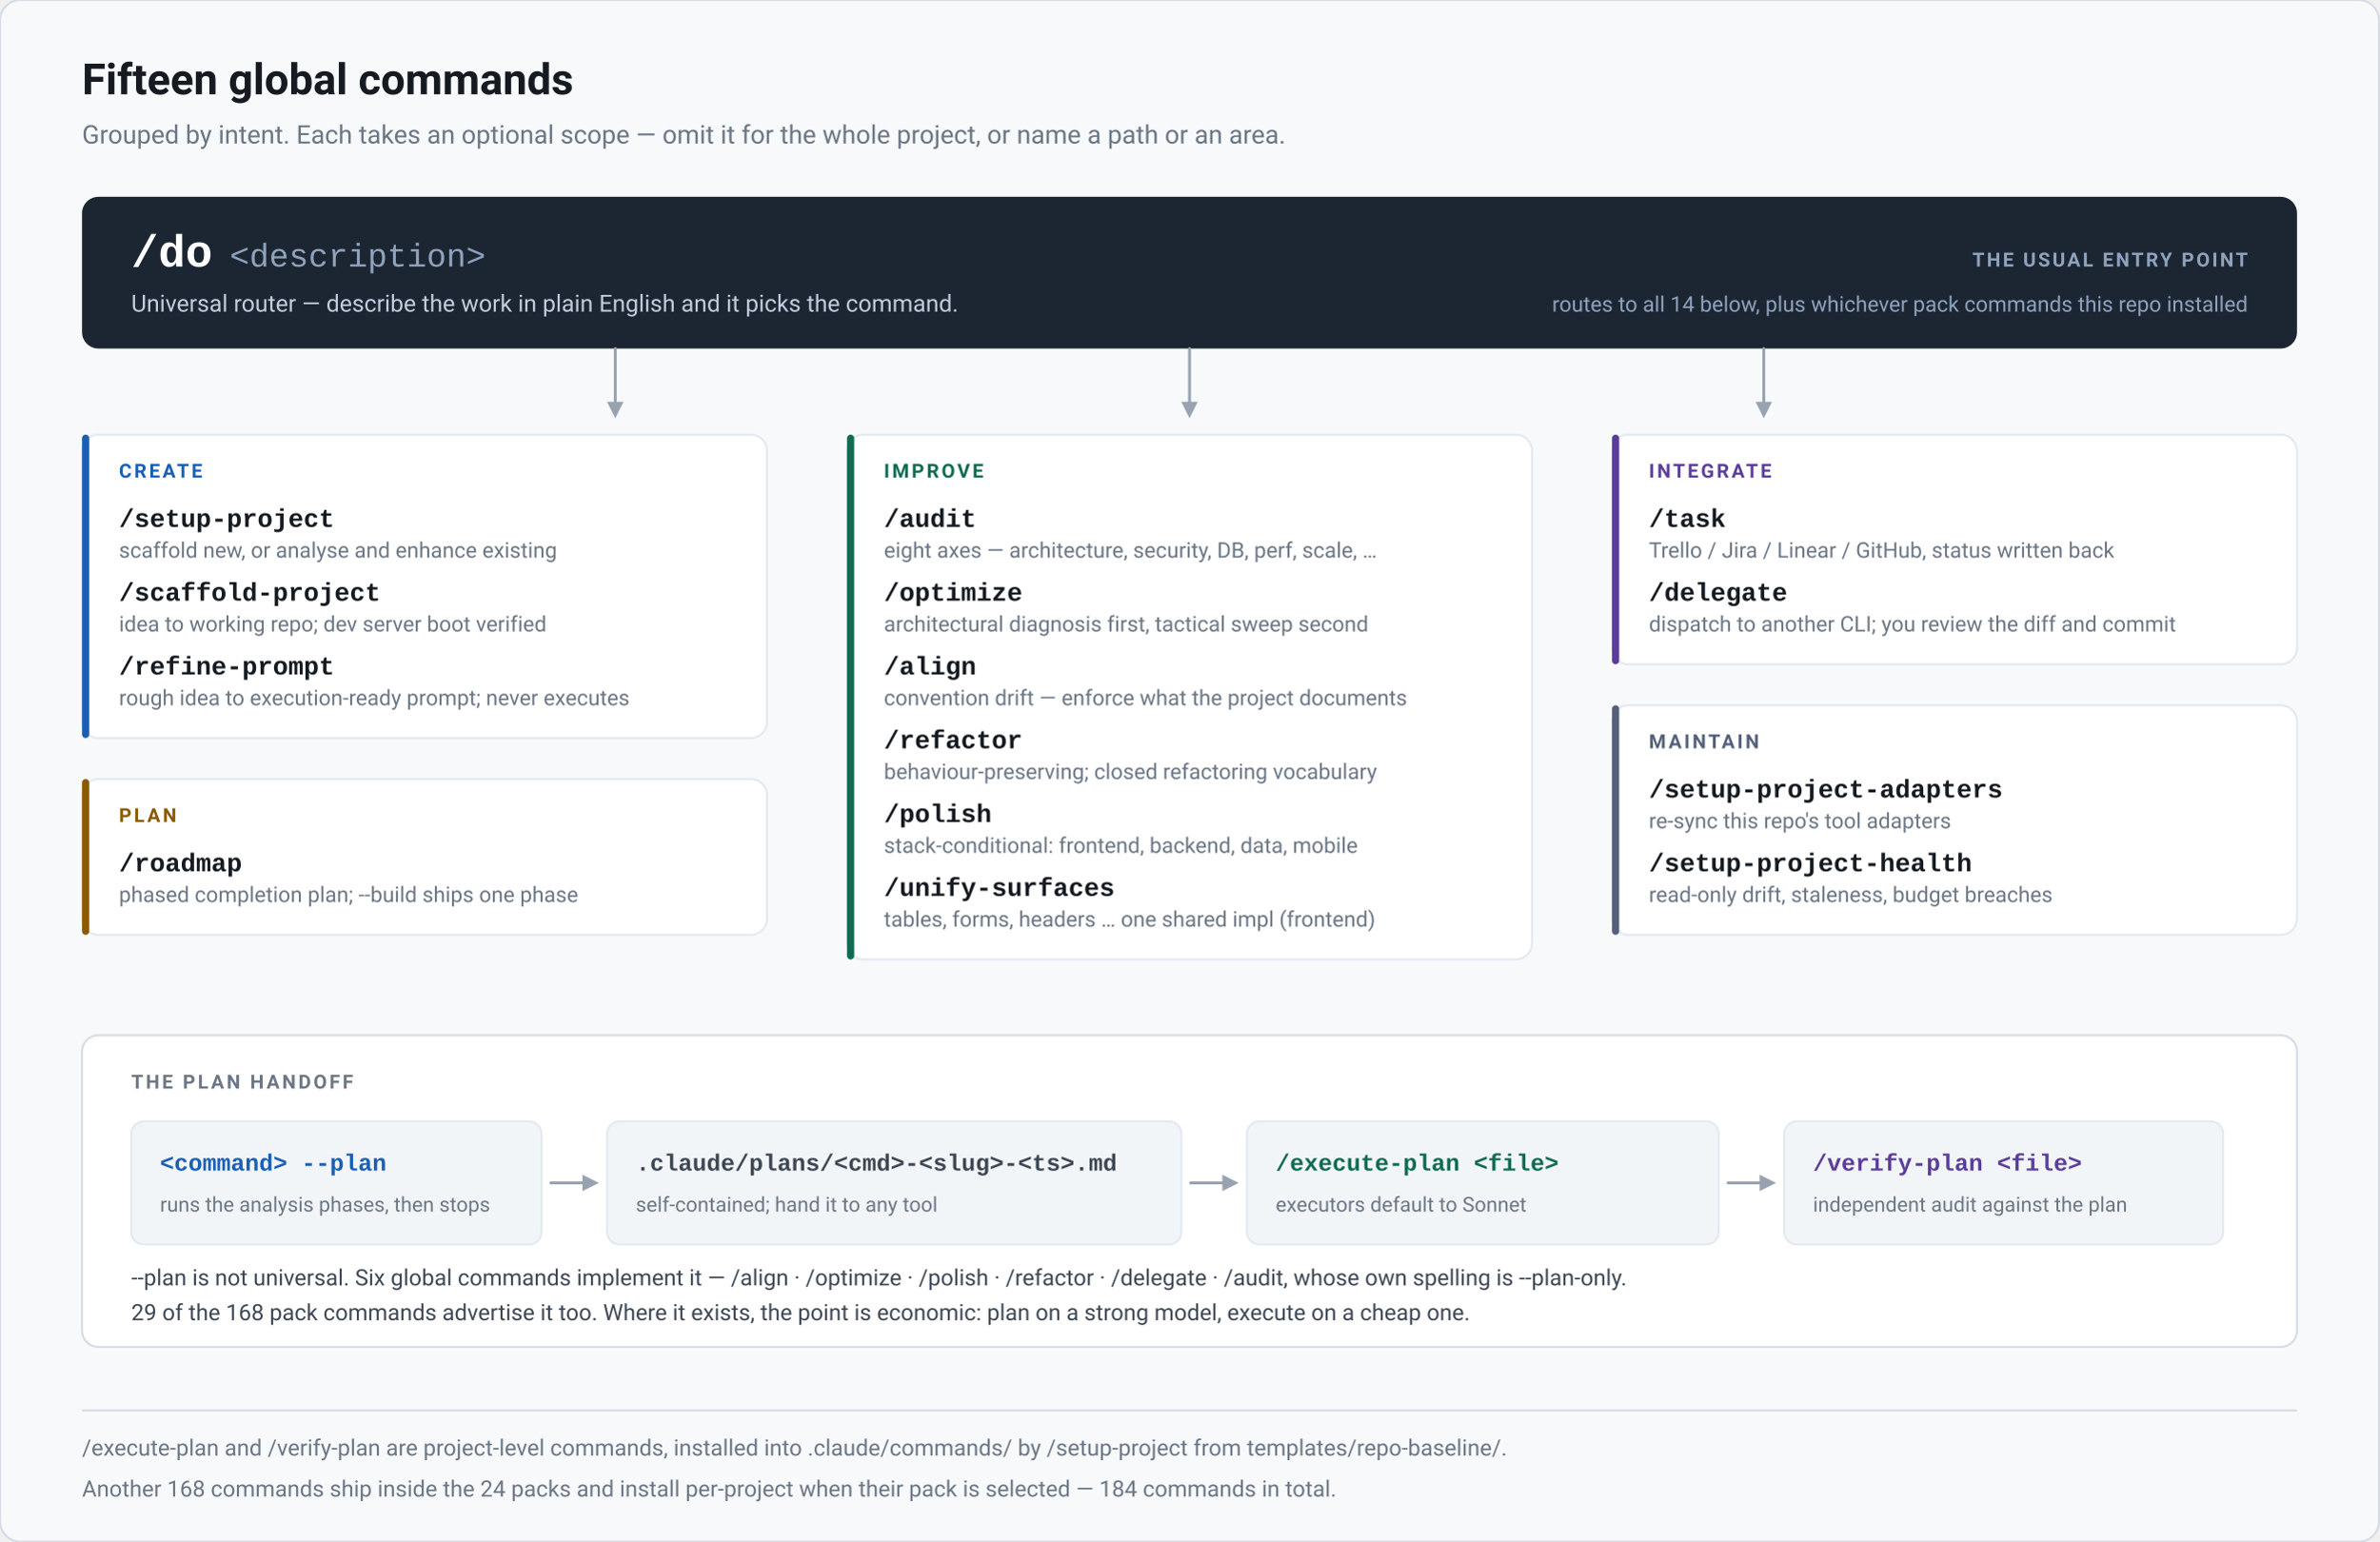
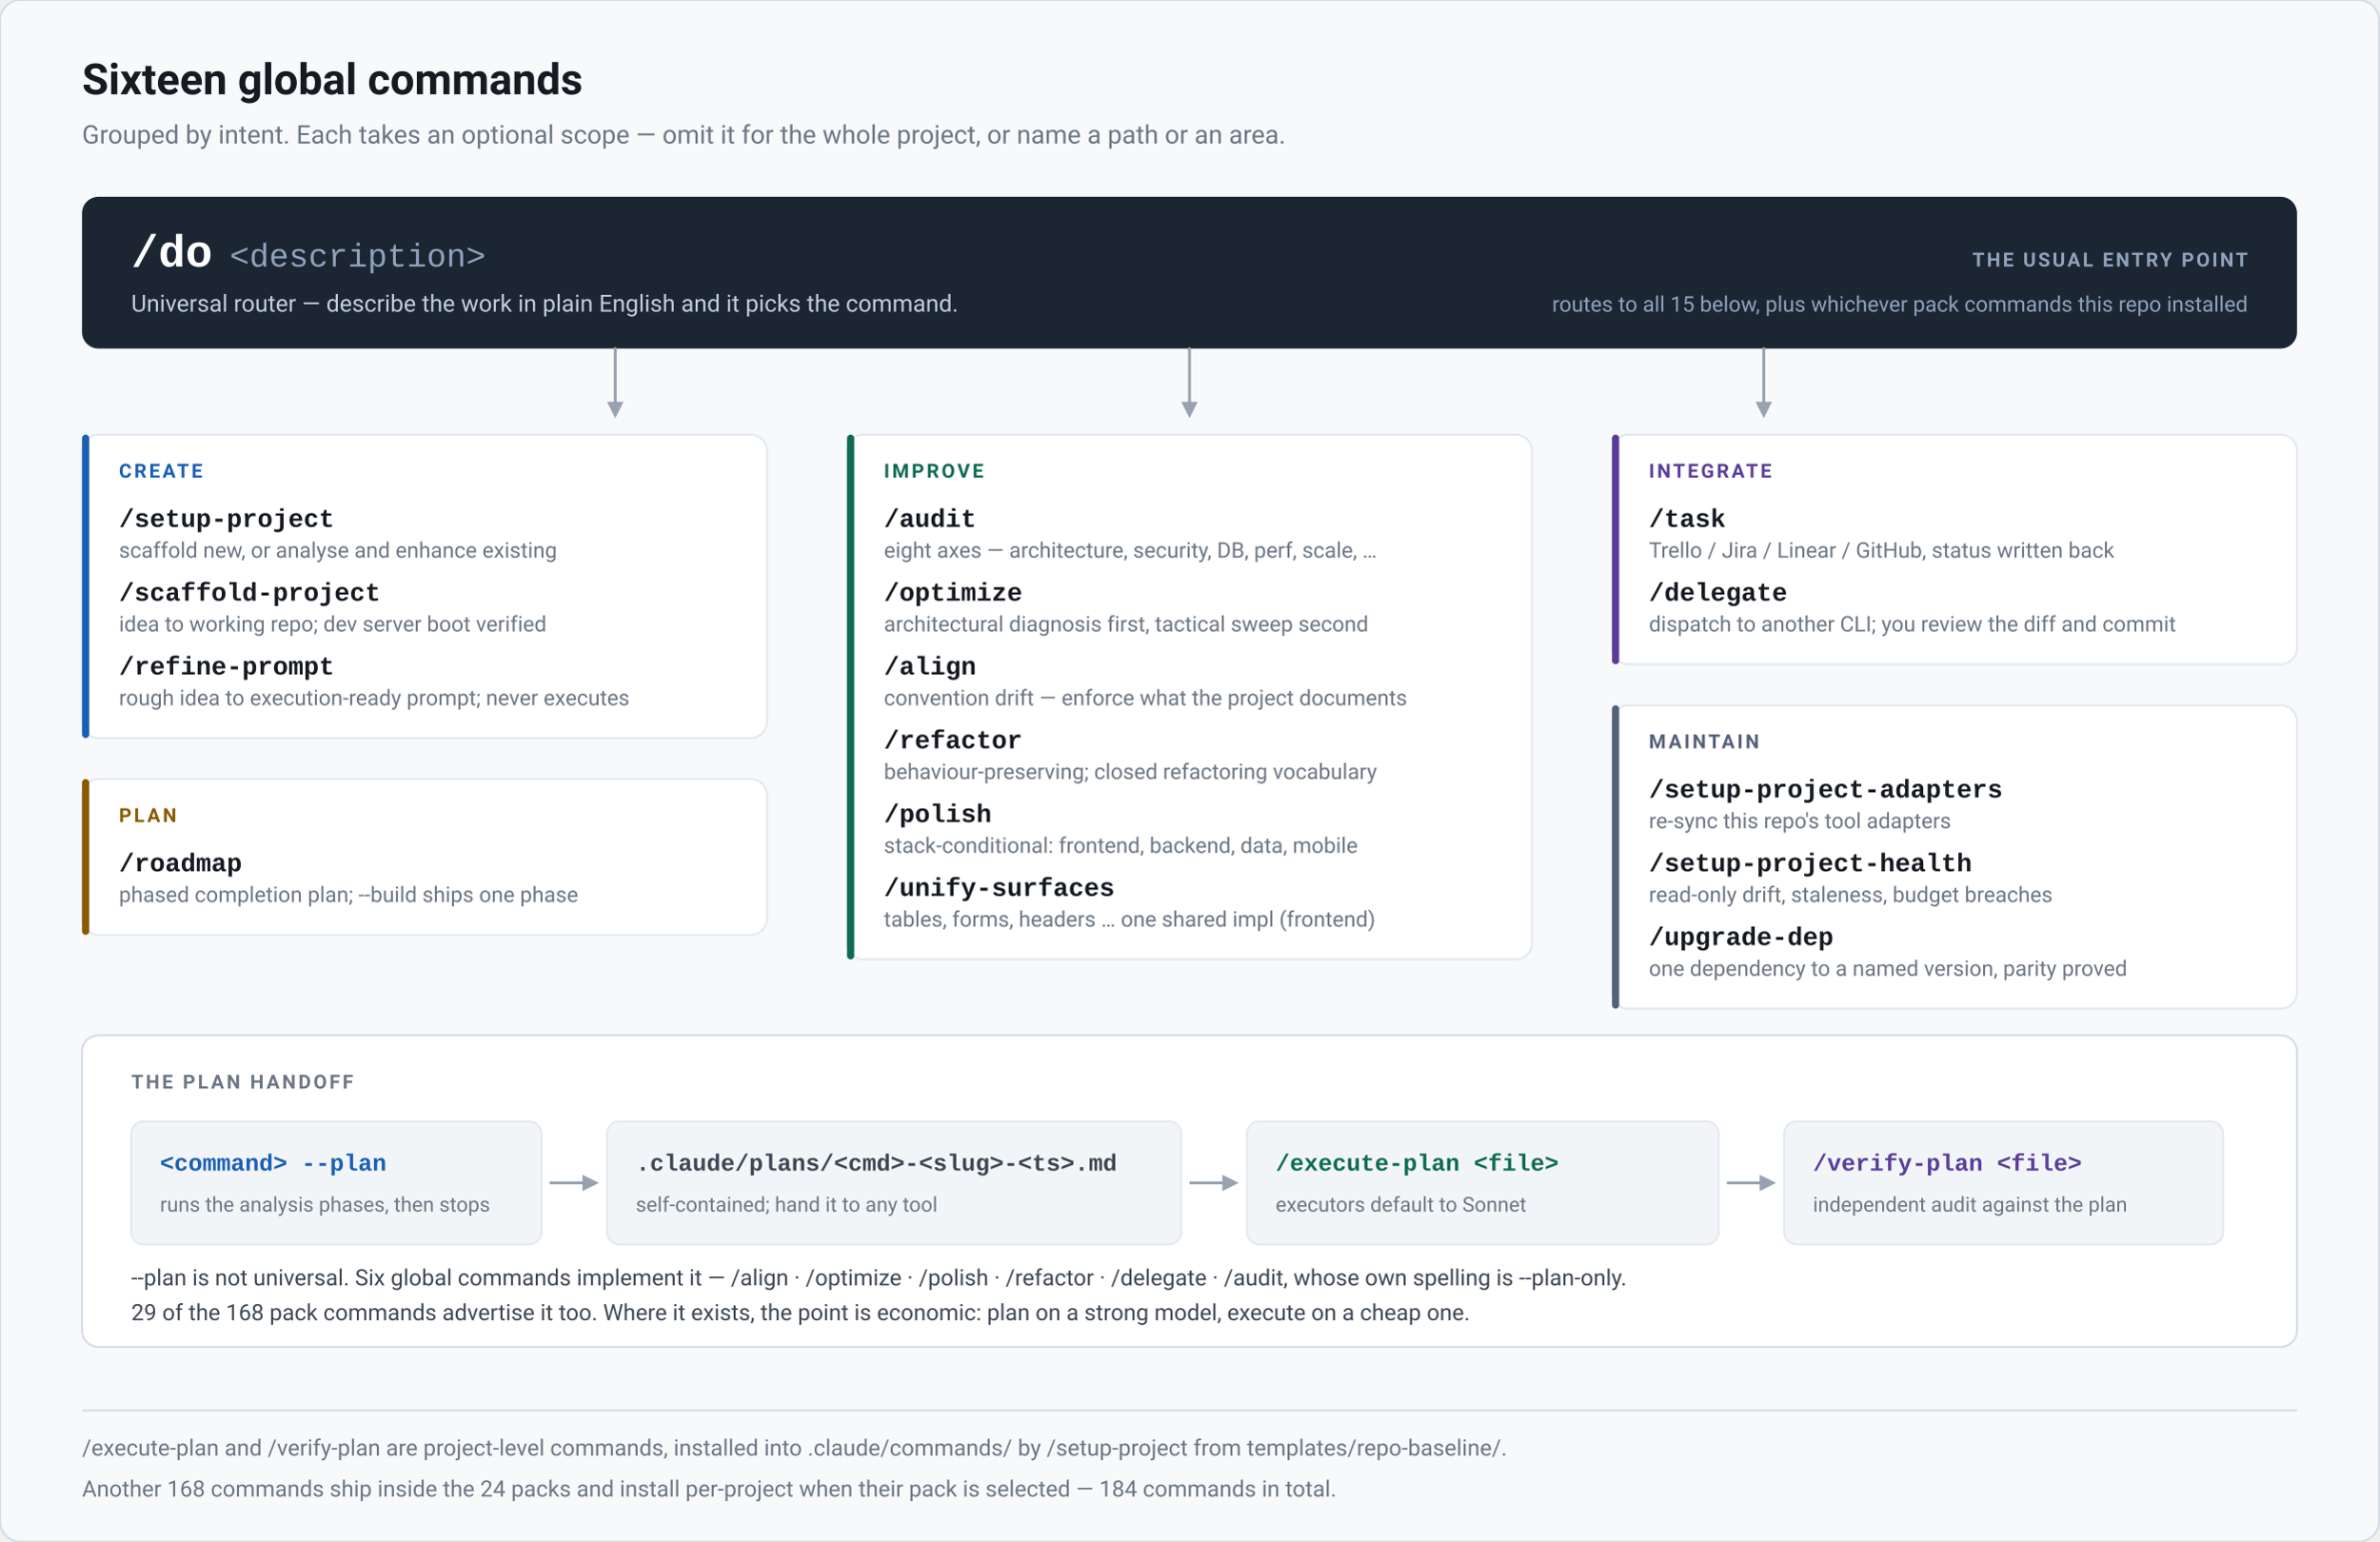
- <svg xmlns="http://www.w3.org/2000/svg" width="1160" height="752" viewBox="0 0 1160 752" role="img" aria-label="Refract command map: the fifteen global commands grouped by intent, and the --plan handoff">
+ <svg xmlns="http://www.w3.org/2000/svg" width="1160" height="752" viewBox="0 0 1160 752" role="img" aria-label="Refract command map: the sixteen global commands grouped by intent, and the --plan handoff">
  <rect x="0" y="0" width="1160" height="752" rx="10" fill="#f7f9fb" stroke="#d5dce5" stroke-width="1" />
-   <text x="40" y="46" font-family="-apple-system,BlinkMacSystemFont,'Segoe UI',Roboto,'Helvetica Neue',Arial,sans-serif" font-size="21" fill="#161b22" font-weight="700">Fifteen global commands</text>
+   <text x="40" y="46" font-family="-apple-system,BlinkMacSystemFont,'Segoe UI',Roboto,'Helvetica Neue',Arial,sans-serif" font-size="21" fill="#161b22" font-weight="700">Sixteen global commands</text>
  <text x="40" y="70" font-family="-apple-system,BlinkMacSystemFont,'Segoe UI',Roboto,'Helvetica Neue',Arial,sans-serif" font-size="12.5" fill="#6b7684" font-weight="400">Grouped by intent. Each takes an optional scope — omit it for the whole project, or name a path or an area.</text>
  <rect x="40" y="96" width="1080" height="74" rx="8" fill="#1c2532" />
  <text x="64" y="130" font-family="ui-monospace,SFMono-Regular,'SF Mono',Menlo,Consolas,'Liberation Mono',monospace" font-size="22" fill="#ffffff" font-weight="700">/do</text>
  <text x="112" y="130" font-family="ui-monospace,SFMono-Regular,'SF Mono',Menlo,Consolas,'Liberation Mono',monospace" font-size="16" fill="#8fa3bd" font-weight="500">&lt;description&gt;</text>
  <text x="64" y="152" font-family="-apple-system,BlinkMacSystemFont,'Segoe UI',Roboto,'Helvetica Neue',Arial,sans-serif" font-size="11.5" fill="#c3cede" font-weight="400">Universal router — describe the work in plain English and it picks the command.</text>
  <text x="1096" y="130" font-family="-apple-system,BlinkMacSystemFont,'Segoe UI',Roboto,'Helvetica Neue',Arial,sans-serif" font-size="9.5" fill="#8fa3bd" font-weight="700" text-anchor="end" letter-spacing="1.1">THE USUAL ENTRY POINT</text>
-   <text x="1096" y="152" font-family="-apple-system,BlinkMacSystemFont,'Segoe UI',Roboto,'Helvetica Neue',Arial,sans-serif" font-size="10.5" fill="#8fa3bd" font-weight="400" text-anchor="end">routes to all 14 below, plus whichever pack commands this repo installed</text>
+   <text x="1096" y="152" font-family="-apple-system,BlinkMacSystemFont,'Segoe UI',Roboto,'Helvetica Neue',Arial,sans-serif" font-size="10.5" fill="#8fa3bd" font-weight="400" text-anchor="end">routes to all 15 below, plus whichever pack commands this repo installed</text>
  <path d="M 300 170 V 196" fill="none" stroke="#98a2b0" stroke-width="1.4" stroke-linecap="round" stroke-linejoin="round" />
  <path d="M 296 196 L 304 196 L 300 204 Z" fill="#98a2b0" />
  <path d="M 580 170 V 196" fill="none" stroke="#98a2b0" stroke-width="1.4" stroke-linecap="round" stroke-linejoin="round" />
  <path d="M 576 196 L 584 196 L 580 204 Z" fill="#98a2b0" />
  <path d="M 860 170 V 196" fill="none" stroke="#98a2b0" stroke-width="1.4" stroke-linecap="round" stroke-linejoin="round" />
  <path d="M 856 196 L 864 196 L 860 204 Z" fill="#98a2b0" />
  <rect x="40" y="212" width="334" height="148" rx="8" fill="#ffffff" stroke="#e3e9f0" stroke-width="1" />
  <rect x="40" y="212" width="3.5" height="148" rx="1.75" fill="#1a5fb4" />
  <text x="58" y="233" font-family="-apple-system,BlinkMacSystemFont,'Segoe UI',Roboto,'Helvetica Neue',Arial,sans-serif" font-size="9.5" fill="#1a5fb4" font-weight="700" letter-spacing="1.2">CREATE</text>
  <text x="58" y="257" font-family="ui-monospace,SFMono-Regular,'SF Mono',Menlo,Consolas,'Liberation Mono',monospace" font-size="12.5" fill="#161b22" font-weight="600">/setup-project</text>
  <text x="58" y="272" font-family="-apple-system,BlinkMacSystemFont,'Segoe UI',Roboto,'Helvetica Neue',Arial,sans-serif" font-size="10.5" fill="#6b7684" font-weight="400">scaffold new, or analyse and enhance existing</text>
  <text x="58" y="293" font-family="ui-monospace,SFMono-Regular,'SF Mono',Menlo,Consolas,'Liberation Mono',monospace" font-size="12.5" fill="#161b22" font-weight="600">/scaffold-project</text>
  <text x="58" y="308" font-family="-apple-system,BlinkMacSystemFont,'Segoe UI',Roboto,'Helvetica Neue',Arial,sans-serif" font-size="10.5" fill="#6b7684" font-weight="400">idea to working repo; dev server boot verified</text>
  <text x="58" y="329" font-family="ui-monospace,SFMono-Regular,'SF Mono',Menlo,Consolas,'Liberation Mono',monospace" font-size="12.5" fill="#161b22" font-weight="600">/refine-prompt</text>
  <text x="58" y="344" font-family="-apple-system,BlinkMacSystemFont,'Segoe UI',Roboto,'Helvetica Neue',Arial,sans-serif" font-size="10.5" fill="#6b7684" font-weight="400">rough idea to execution-ready prompt; never executes</text>
  <rect x="40" y="380" width="334" height="76" rx="8" fill="#ffffff" stroke="#e3e9f0" stroke-width="1" />
  <rect x="40" y="380" width="3.5" height="76" rx="1.75" fill="#8a5a00" />
  <text x="58" y="401" font-family="-apple-system,BlinkMacSystemFont,'Segoe UI',Roboto,'Helvetica Neue',Arial,sans-serif" font-size="9.5" fill="#8a5a00" font-weight="700" letter-spacing="1.2">PLAN</text>
  <text x="58" y="425" font-family="ui-monospace,SFMono-Regular,'SF Mono',Menlo,Consolas,'Liberation Mono',monospace" font-size="12.5" fill="#161b22" font-weight="600">/roadmap</text>
  <text x="58" y="440" font-family="-apple-system,BlinkMacSystemFont,'Segoe UI',Roboto,'Helvetica Neue',Arial,sans-serif" font-size="10.5" fill="#6b7684" font-weight="400">phased completion plan; --build ships one phase</text>
  <rect x="413" y="212" width="334" height="256" rx="8" fill="#ffffff" stroke="#e3e9f0" stroke-width="1" />
  <rect x="413" y="212" width="3.5" height="256" rx="1.75" fill="#0f6b52" />
  <text x="431" y="233" font-family="-apple-system,BlinkMacSystemFont,'Segoe UI',Roboto,'Helvetica Neue',Arial,sans-serif" font-size="9.5" fill="#0f6b52" font-weight="700" letter-spacing="1.2">IMPROVE</text>
  <text x="431" y="257" font-family="ui-monospace,SFMono-Regular,'SF Mono',Menlo,Consolas,'Liberation Mono',monospace" font-size="12.5" fill="#161b22" font-weight="600">/audit</text>
  <text x="431" y="272" font-family="-apple-system,BlinkMacSystemFont,'Segoe UI',Roboto,'Helvetica Neue',Arial,sans-serif" font-size="10.5" fill="#6b7684" font-weight="400">eight axes — architecture, security, DB, perf, scale, …</text>
  <text x="431" y="293" font-family="ui-monospace,SFMono-Regular,'SF Mono',Menlo,Consolas,'Liberation Mono',monospace" font-size="12.5" fill="#161b22" font-weight="600">/optimize</text>
  <text x="431" y="308" font-family="-apple-system,BlinkMacSystemFont,'Segoe UI',Roboto,'Helvetica Neue',Arial,sans-serif" font-size="10.5" fill="#6b7684" font-weight="400">architectural diagnosis first, tactical sweep second</text>
  <text x="431" y="329" font-family="ui-monospace,SFMono-Regular,'SF Mono',Menlo,Consolas,'Liberation Mono',monospace" font-size="12.5" fill="#161b22" font-weight="600">/align</text>
  <text x="431" y="344" font-family="-apple-system,BlinkMacSystemFont,'Segoe UI',Roboto,'Helvetica Neue',Arial,sans-serif" font-size="10.5" fill="#6b7684" font-weight="400">convention drift — enforce what the project documents</text>
  <text x="431" y="365" font-family="ui-monospace,SFMono-Regular,'SF Mono',Menlo,Consolas,'Liberation Mono',monospace" font-size="12.5" fill="#161b22" font-weight="600">/refactor</text>
  <text x="431" y="380" font-family="-apple-system,BlinkMacSystemFont,'Segoe UI',Roboto,'Helvetica Neue',Arial,sans-serif" font-size="10.5" fill="#6b7684" font-weight="400">behaviour-preserving; closed refactoring vocabulary</text>
  <text x="431" y="401" font-family="ui-monospace,SFMono-Regular,'SF Mono',Menlo,Consolas,'Liberation Mono',monospace" font-size="12.5" fill="#161b22" font-weight="600">/polish</text>
  <text x="431" y="416" font-family="-apple-system,BlinkMacSystemFont,'Segoe UI',Roboto,'Helvetica Neue',Arial,sans-serif" font-size="10.5" fill="#6b7684" font-weight="400">stack-conditional: frontend, backend, data, mobile</text>
  <text x="431" y="437" font-family="ui-monospace,SFMono-Regular,'SF Mono',Menlo,Consolas,'Liberation Mono',monospace" font-size="12.5" fill="#161b22" font-weight="600">/unify-surfaces</text>
  <text x="431" y="452" font-family="-apple-system,BlinkMacSystemFont,'Segoe UI',Roboto,'Helvetica Neue',Arial,sans-serif" font-size="10.5" fill="#6b7684" font-weight="400">tables, forms, headers … one shared impl (frontend)</text>
  <rect x="786" y="212" width="334" height="112" rx="8" fill="#ffffff" stroke="#e3e9f0" stroke-width="1" />
  <rect x="786" y="212" width="3.5" height="112" rx="1.75" fill="#5b3d99" />
  <text x="804" y="233" font-family="-apple-system,BlinkMacSystemFont,'Segoe UI',Roboto,'Helvetica Neue',Arial,sans-serif" font-size="9.5" fill="#5b3d99" font-weight="700" letter-spacing="1.2">INTEGRATE</text>
  <text x="804" y="257" font-family="ui-monospace,SFMono-Regular,'SF Mono',Menlo,Consolas,'Liberation Mono',monospace" font-size="12.5" fill="#161b22" font-weight="600">/task</text>
  <text x="804" y="272" font-family="-apple-system,BlinkMacSystemFont,'Segoe UI',Roboto,'Helvetica Neue',Arial,sans-serif" font-size="10.5" fill="#6b7684" font-weight="400">Trello / Jira / Linear / GitHub, status written back</text>
  <text x="804" y="293" font-family="ui-monospace,SFMono-Regular,'SF Mono',Menlo,Consolas,'Liberation Mono',monospace" font-size="12.5" fill="#161b22" font-weight="600">/delegate</text>
  <text x="804" y="308" font-family="-apple-system,BlinkMacSystemFont,'Segoe UI',Roboto,'Helvetica Neue',Arial,sans-serif" font-size="10.5" fill="#6b7684" font-weight="400">dispatch to another CLI; you review the diff and commit</text>
-   <rect x="786" y="344" width="334" height="112" rx="8" fill="#ffffff" stroke="#e3e9f0" stroke-width="1" />
-   <rect x="786" y="344" width="3.5" height="112" rx="1.75" fill="#55617a" />
+   <rect x="786" y="344" width="334" height="148" rx="8" fill="#ffffff" stroke="#e3e9f0" stroke-width="1" />
+   <rect x="786" y="344" width="3.5" height="148" rx="1.75" fill="#55617a" />
  <text x="804" y="365" font-family="-apple-system,BlinkMacSystemFont,'Segoe UI',Roboto,'Helvetica Neue',Arial,sans-serif" font-size="9.5" fill="#55617a" font-weight="700" letter-spacing="1.2">MAINTAIN</text>
  <text x="804" y="389" font-family="ui-monospace,SFMono-Regular,'SF Mono',Menlo,Consolas,'Liberation Mono',monospace" font-size="12.5" fill="#161b22" font-weight="600">/setup-project-adapters</text>
  <text x="804" y="404" font-family="-apple-system,BlinkMacSystemFont,'Segoe UI',Roboto,'Helvetica Neue',Arial,sans-serif" font-size="10.5" fill="#6b7684" font-weight="400">re-sync this repo's tool adapters</text>
  <text x="804" y="425" font-family="ui-monospace,SFMono-Regular,'SF Mono',Menlo,Consolas,'Liberation Mono',monospace" font-size="12.5" fill="#161b22" font-weight="600">/setup-project-health</text>
  <text x="804" y="440" font-family="-apple-system,BlinkMacSystemFont,'Segoe UI',Roboto,'Helvetica Neue',Arial,sans-serif" font-size="10.5" fill="#6b7684" font-weight="400">read-only drift, staleness, budget breaches</text>
+   <text x="804" y="461" font-family="ui-monospace,SFMono-Regular,'SF Mono',Menlo,Consolas,'Liberation Mono',monospace" font-size="12.5" fill="#161b22" font-weight="600">/upgrade-dep</text>
+   <text x="804" y="476" font-family="-apple-system,BlinkMacSystemFont,'Segoe UI',Roboto,'Helvetica Neue',Arial,sans-serif" font-size="10.5" fill="#6b7684" font-weight="400">one dependency to a named version, parity proved</text>
  <rect x="40" y="505" width="1080" height="152" rx="8" fill="#ffffff" stroke="#d5dce5" stroke-width="1" />
  <text x="64" y="531" font-family="-apple-system,BlinkMacSystemFont,'Segoe UI',Roboto,'Helvetica Neue',Arial,sans-serif" font-size="9.5" fill="#6b7684" font-weight="700" letter-spacing="1.2">THE PLAN HANDOFF</text>
  <rect x="64" y="547" width="200" height="60" rx="6" fill="#f2f5f8" stroke="#e3e9f0" stroke-width="1" />
  <text x="78" y="571" font-family="ui-monospace,SFMono-Regular,'SF Mono',Menlo,Consolas,'Liberation Mono',monospace" font-size="11.5" fill="#1a5fb4" font-weight="600">&lt;command&gt; --plan</text>
  <text x="78" y="591" font-family="-apple-system,BlinkMacSystemFont,'Segoe UI',Roboto,'Helvetica Neue',Arial,sans-serif" font-size="10" fill="#6b7684" font-weight="400">runs the analysis phases, then stops</text>
  <rect x="296" y="547" width="280" height="60" rx="6" fill="#f2f5f8" stroke="#e3e9f0" stroke-width="1" />
  <text x="310" y="571" font-family="ui-monospace,SFMono-Regular,'SF Mono',Menlo,Consolas,'Liberation Mono',monospace" font-size="11.5" fill="#3d4754" font-weight="600">.claude/plans/&lt;cmd&gt;-&lt;slug&gt;-&lt;ts&gt;.md</text>
  <text x="310" y="591" font-family="-apple-system,BlinkMacSystemFont,'Segoe UI',Roboto,'Helvetica Neue',Arial,sans-serif" font-size="10" fill="#6b7684" font-weight="400">self-contained; hand it to any tool</text>
  <rect x="608" y="547" width="230" height="60" rx="6" fill="#f2f5f8" stroke="#e3e9f0" stroke-width="1" />
  <text x="622" y="571" font-family="ui-monospace,SFMono-Regular,'SF Mono',Menlo,Consolas,'Liberation Mono',monospace" font-size="11.5" fill="#0f6b52" font-weight="600">/execute-plan &lt;file&gt;</text>
  <text x="622" y="591" font-family="-apple-system,BlinkMacSystemFont,'Segoe UI',Roboto,'Helvetica Neue',Arial,sans-serif" font-size="10" fill="#6b7684" font-weight="400">executors default to Sonnet</text>
  <rect x="870" y="547" width="214" height="60" rx="6" fill="#f2f5f8" stroke="#e3e9f0" stroke-width="1" />
  <text x="884" y="571" font-family="ui-monospace,SFMono-Regular,'SF Mono',Menlo,Consolas,'Liberation Mono',monospace" font-size="11.5" fill="#5b3d99" font-weight="600">/verify-plan &lt;file&gt;</text>
  <text x="884" y="591" font-family="-apple-system,BlinkMacSystemFont,'Segoe UI',Roboto,'Helvetica Neue',Arial,sans-serif" font-size="10" fill="#6b7684" font-weight="400">independent audit against the plan</text>
  <line x1="268" y1="577" x2="286" y2="577" stroke="#98a2b0" stroke-width="1.4" />
  <path d="M 284 573 L 284 581 L 292 577 Z" fill="#98a2b0" />
  <line x1="580" y1="577" x2="598" y2="577" stroke="#98a2b0" stroke-width="1.4" />
  <path d="M 596 573 L 596 581 L 604 577 Z" fill="#98a2b0" />
  <line x1="842" y1="577" x2="860" y2="577" stroke="#98a2b0" stroke-width="1.4" />
  <path d="M 858 573 L 858 581 L 866 577 Z" fill="#98a2b0" />
  <text x="64" y="627" font-family="-apple-system,BlinkMacSystemFont,'Segoe UI',Roboto,'Helvetica Neue',Arial,sans-serif" font-size="11" fill="#3d4754" font-weight="400">--plan is not universal. Six global commands implement it — /align · /optimize · /polish · /refactor · /delegate · /audit, whose own spelling is --plan-only.</text>
  <text x="64" y="644" font-family="-apple-system,BlinkMacSystemFont,'Segoe UI',Roboto,'Helvetica Neue',Arial,sans-serif" font-size="11" fill="#3d4754" font-weight="400">29 of the 168 pack commands advertise it too. Where it exists, the point is economic: plan on a strong model, execute on a cheap one.</text>
  <line x1="40" y1="688" x2="1120" y2="688" stroke="#d5dce5" stroke-width="1" />
  <text x="40" y="710" font-family="-apple-system,BlinkMacSystemFont,'Segoe UI',Roboto,'Helvetica Neue',Arial,sans-serif" font-size="11" fill="#6b7684" font-weight="400">/execute-plan and /verify-plan are project-level commands, installed into .claude/commands/ by /setup-project from templates/repo-baseline/.</text>
  <text x="40" y="730" font-family="-apple-system,BlinkMacSystemFont,'Segoe UI',Roboto,'Helvetica Neue',Arial,sans-serif" font-size="11" fill="#6b7684" font-weight="400">Another 168 commands ship inside the 24 packs and install per-project when their pack is selected — 184 commands in total.</text>
</svg>
